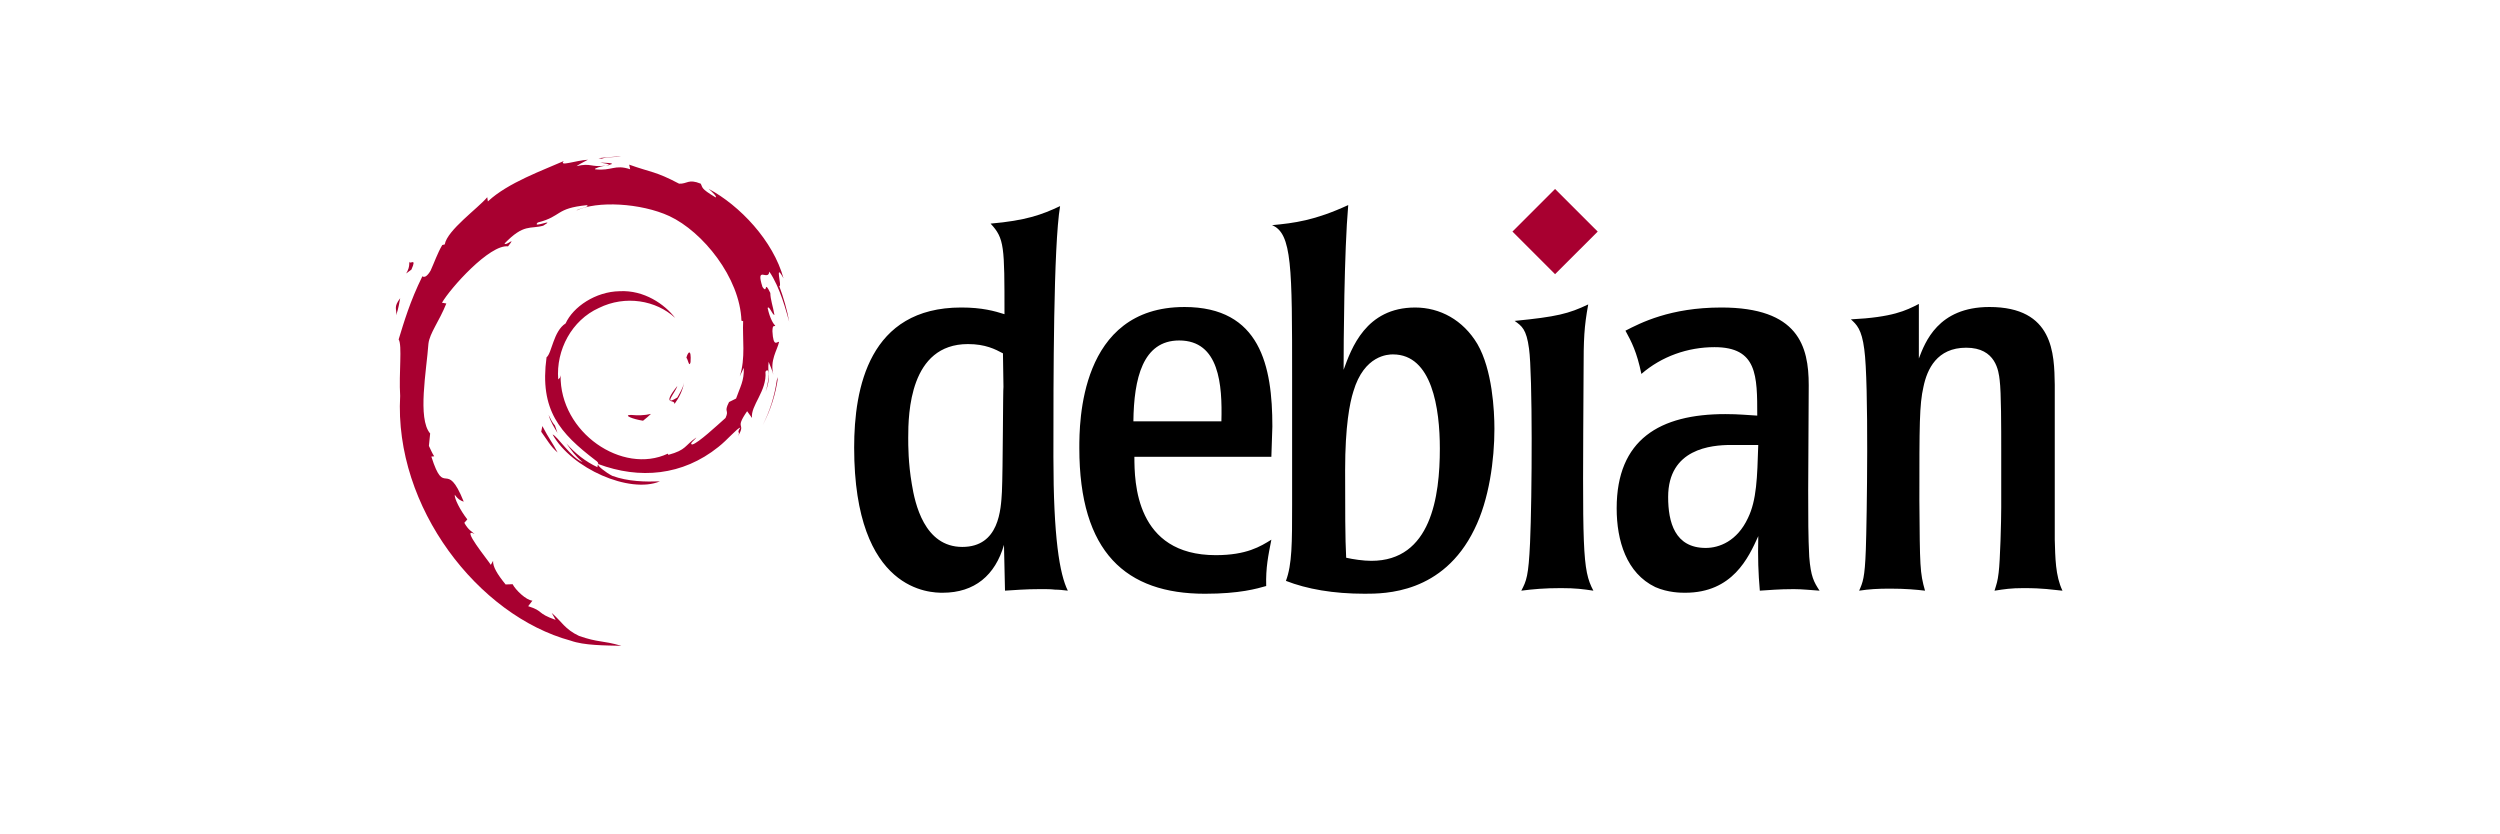
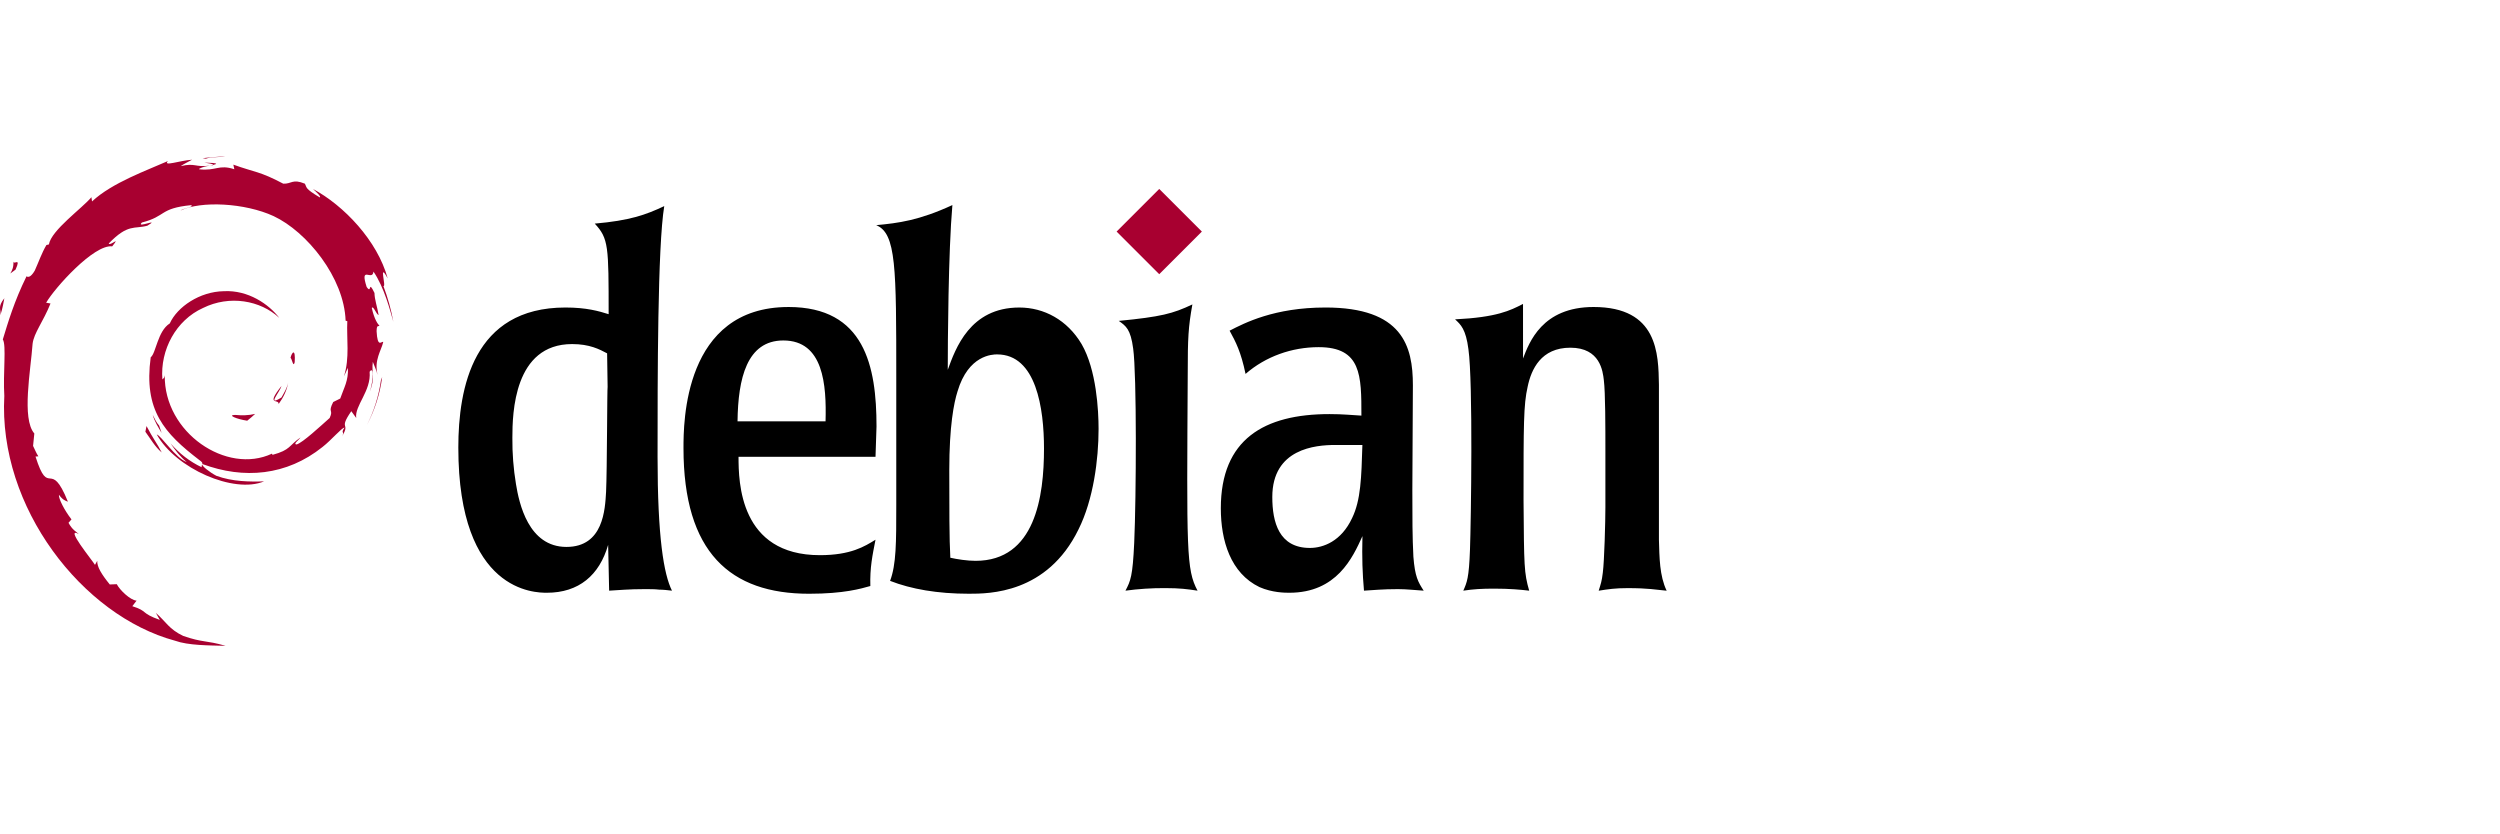
- <svg xmlns="http://www.w3.org/2000/svg" version="1.1" viewBox="0 0 240 80">
-   <path id="path824" d="m59.622 15c-0.729 0.061-1.454 0.097-2.169 0.188l0.316 0.044c0.526-0.192 1.294-0.105 1.854-0.232zm-3.18 0.333c-1.184 0.072-2.827 0.689-2.32 0.127-1.931 0.862-5.361 2.072-7.286 3.877l-0.06-0.405c-0.882 1.059-3.846 3.162-4.082 4.534l-0.236 0.055c-0.458 0.777-0.756 1.657-1.12 2.456-0.6 1.023-0.879 0.394-0.794 0.555-1.181 2.393-1.768 4.404-2.274 6.054 0.361 0.539 0.009 3.248 0.145 5.416-0.592 10.708 7.515 21.103 16.376 23.503 1.299 0.465 3.23 0.449 4.873 0.495-1.938-0.555-2.188-0.294-4.077-0.952-1.362-0.642-1.66-1.375-2.625-2.212l0.382 0.675c-1.892-0.67-1.1-0.829-2.64-1.316l0.408-0.532c-0.613-0.047-1.624-1.032-1.901-1.58l-0.672 0.026c-0.806-0.993-1.236-1.712-1.204-2.268l-0.216 0.387c-0.245-0.422-2.967-3.731-1.556-2.96-0.262-0.239-0.611-0.39-0.988-1.077l0.287-0.328c-0.678-0.874-1.25-1.994-1.206-2.367 0.362 0.489 0.614 0.581 0.863 0.665-1.715-4.255-1.812-0.234-3.11-4.332l0.274-0.022c-0.21-0.318-0.339-0.661-0.508-1l0.12-1.191c-1.234-1.426-0.345-6.069-0.166-8.615 0.122-1.035 1.03-2.137 1.719-3.866l-0.419-0.072c0.804-1.401 4.588-5.628 6.341-5.412 0.849-1.066-0.17-4e-3 -0.336-0.272 1.865-1.93 2.452-1.364 3.711-1.711 1.357-0.805-1.164 0.314-0.521-0.307 2.347-0.599 1.662-1.363 4.723-1.666 0.323 0.183-0.749 0.284-1.018 0.522 1.954-0.957 6.186-0.739 8.936 0.53 3.188 1.491 6.772 5.897 6.914 10.042l0.162 0.043c-0.081 1.648 0.252 3.554-0.327 5.305l0.391-0.83c0.047 1.259-0.367 1.871-0.742 2.953l-0.674 0.335c-0.551 1.071 0.055 0.68-0.34 1.531-0.861 0.765-2.609 2.392-3.169 2.541-0.409-0.009 0.277-0.483 0.366-0.668-1.151 0.79-0.924 1.186-2.685 1.667l-0.051-0.115c-4.342 2.043-10.373-2.005-10.294-7.528-0.046 0.35-0.132 0.263-0.228 0.404-0.224-2.841 1.312-5.695 3.904-6.862 2.535-1.254 5.506-0.74 7.32 0.954-0.997-1.306-2.981-2.692-5.332-2.563-2.304 0.038-4.461 1.501-5.181 3.092-1.18 0.743-1.317 2.865-1.831 3.253-0.693 5.087 1.302 7.284 4.676 9.869 0.53 0.358 0.149 0.413 0.22 0.685-1.121-0.524-2.147-1.317-2.991-2.287 0.448 0.655 0.932 1.292 1.556 1.793-1.058-0.357-2.47-2.56-2.881-2.65 1.822 3.262 7.39 5.72 10.307 4.5-1.35 0.05-3.064 0.028-4.58-0.532-0.638-0.328-1.504-1.006-1.349-1.133 3.98 1.486 8.091 1.125 11.534-1.635 0.877-0.683 1.833-1.843 2.11-1.859-0.416 0.626 0.072 0.301-0.248 0.854 0.871-1.408-0.38-0.573 0.902-2.431l0.472 0.651c-0.177-1.17 1.452-2.588 1.287-4.436 0.374-0.565 0.415 0.609 0.019 1.909 0.55-1.442 0.146-1.674 0.287-2.865 0.152 0.4 0.353 0.825 0.456 1.248-0.359-1.394 0.366-2.347 0.547-3.158-0.178-0.078-0.554 0.616-0.64-1.03 0.013-0.715 0.2-0.375 0.272-0.551-0.14-0.081-0.508-0.628-0.732-1.68 0.161-0.248 0.434 0.64 0.655 0.676-0.142-0.835-0.387-1.473-0.397-2.114-0.646-1.35-0.229 0.181-0.752-0.579-0.688-2.144 0.57-0.498 0.656-1.472 1.041 1.509 1.635 3.849 1.909 4.818-0.208-1.182-0.545-2.326-0.956-3.434 0.317 0.134-0.51-2.431 0.412-0.733-0.985-3.62-4.21-7.002-7.179-8.589 0.362 0.332 0.82 0.749 0.657 0.814-1.477-0.878-1.218-0.947-1.429-1.318-1.201-0.489-1.281 0.04-2.076 9.94e-4 -2.267-1.203-2.704-1.076-4.791-1.828l0.095 0.444c-1.502-0.5-1.75 0.19-3.373 2e-3 -0.098-0.077 0.519-0.28 1.028-0.353-1.45 0.191-1.383-0.286-2.804 0.053 0.35-0.245 0.721-0.409 1.094-0.618zm1.172 0.273c0.416 0.074 0.899 0.132 0.83 0.231 0.457-0.101 0.559-0.191-0.83-0.231zm0.83 0.231-0.29 0.061 0.271-0.025zm-19.162 9.226c0.121 1.123-0.844 1.56 0.214 0.818 0.568-1.279-0.221-0.354-0.214-0.818zm-0.863 3.567c-0.674 0.862-0.311 1.046-0.382 1.632 0.244-0.749 0.288-1.198 0.382-1.632zm27.755 5.207c-0.096 0.002-0.22 0.247-0.282 0.514 0.145 0.076 0.26 0.989 0.4 0.424 0.047-0.701-0.022-0.941-0.118-0.939zm8.516 2.363-0.114 0.288c-0.21 1.49-0.664 2.963-1.358 4.33 0.767-1.442 1.262-3.02 1.472-4.619zm-9.02 0.525c-0.105 0.516-0.384 0.962-0.648 1.433-1.456 0.917-0.138-0.544-9.94e-4 -1.1-1.565 1.972-0.215 1.182-0.273 1.733 0.465-0.641 0.803-1.341 0.922-2.066zm-3.175 3.008c-0.632 0.155-1.277 0.159-1.926 0.1-0.779 0.01 0.147 0.4 1.163 0.557 0.282-0.22 0.535-0.441 0.762-0.657zm-9.829 0.102c0.172 0.631 0.524 1.174 0.851 1.726l-0.24-0.707c-0.271-0.3-0.43-0.66-0.611-1.019zm-0.599 1.067-0.11 0.546c0.512 0.696 0.919 1.449 1.572 1.991-0.47-0.917-0.819-1.295-1.462-2.537z" fill="#a80030" />
-   <path id="path848" d="m129.43 19.686c-3.212 1.484-5.191 1.731-7.314 1.929 1.927 0.789 1.927 4.054 1.927 14.68v12.157c0 3.658-6.9e-4 5.731-0.594 7.312 2.026 0.791 4.546 1.235 7.562 1.235 1.927 0 7.512-1.1e-5 10.526-6.177 1.433-2.867 1.927-6.723 1.927-9.639 0-1.779-0.199-5.681-1.631-8.154-1.382-2.321-3.608-3.508-5.979-3.508-4.745 0-6.128 3.952-6.868 5.979 0-2.52 0.049-11.318 0.444-15.816zm-27.661 0.1c-1.778 0.842-3.312 1.386-6.672 1.681 1.334 1.433 1.333 2.173 1.333 8.695-0.938-0.295-2.123-0.642-4.15-0.642-8.846 0.001-10.281 7.712-10.281 13.447 0 13.936 7.415 13.936 8.502 13.936 3.064 0 5.041-1.681 5.881-4.596l0.098 4.396c0.94-0.05 1.879-0.148 3.41-0.148 0.544 0 0.989-1.28e-4 1.385 0.05 0.396 0 0.791 0.048 1.235 0.098-0.79-1.581-1.383-5.139-1.383-12.851 0-7.512-4.7e-4 -20.211 0.642-24.067zm82.442 9.391c-1.237 0.64-2.521 1.283-6.524 1.481 0.542 0.494 1.038 0.939 1.283 2.869 0.448 3.161 0.25 16.505 0.15 19.224-0.098 2.767-0.296 3.163-0.642 3.954 0.987-0.148 1.777-0.196 2.964-0.196 1.483 0 2.521 0.098 3.36 0.196-0.494-1.731-0.494-2.32-0.542-8.647 0-7.314-2e-3 -9.193 0.392-10.922 0.347-1.681 1.287-3.756 4.104-3.756 2.869 0 3.114 2.273 3.212 3.112 0.15 1.185 0.15 4.547 0.15 6.87v5.337c0 1.335-0.1 5.142-0.248 6.277-0.098 0.842-0.2 1.089-0.396 1.731 0.94-0.147 1.581-0.248 2.769-0.248 2.024 0 2.667 0.15 3.756 0.248-0.691-1.433-0.691-3.212-0.742-4.893v-14.88c-0.05-2.964-0.098-7.462-6.277-7.462-4.944 0-6.178 3.41-6.77 4.943zm-31.741 0.048c-1.877 0.89-3.014 1.185-7.066 1.581 0.692 0.494 1.136 0.789 1.383 2.669 0.346 2.471 0.296 14.234 0.098 18.634-0.148 3.21-0.346 3.656-0.84 4.596 1.135-0.147 2.225-0.246 3.804-0.246 1.433 0 2.127 0.098 3.116 0.246-1.089-2.026-1.039-3.853-0.942-20.907 0-3.31 0.052-4.4 0.446-6.572zm-38.774 0.248c-10.081 0-10.081 11.171-10.081 13.541 0 10.032 4.495 13.986 12.057 13.986 3.359 0 4.993-0.492 5.883-0.742-0.049-1.779 0.197-2.916 0.496-4.448-1.04 0.644-2.374 1.485-5.339 1.485-7.71 0-7.81-7.022-7.81-9.443h13.149l0.096-2.912c0-5.783-1.137-11.468-8.451-11.468zm51.536 0.048c-4.891 0-7.755 1.484-9.189 2.225 0.594 1.088 1.087 2.024 1.531 4.152 1.929-1.681 4.45-2.571 7.018-2.571 4.104 0 4.104 2.719 4.104 6.572-0.94-0.048-1.731-0.146-3.066-0.146-6.279 0.001-10.43 2.421-10.43 9.045 0 3.114 0.939 6.227 3.708 7.562 1.235 0.544 2.472 0.544 2.869 0.544 4.548 0 6.079-3.361 7.018-5.437-0.05 2.175-3.5e-4 3.506 0.148 5.237 0.89-0.05 1.779-0.148 3.262-0.148 0.839 0 1.631 0.098 2.471 0.148-0.544-0.839-0.839-1.335-0.99-3.262-0.098-1.877-0.1-3.755-0.1-6.375l0.052-10.083c0-3.758-0.992-7.464-8.406-7.464zm-52.03 3.164c3.856 0 4.15 4.25 4.052 7.76h-8.449c0.05-4.102 0.89-7.76 4.398-7.76zm-20.28 0.346c1.681 0 2.621 0.496 3.362 0.89l0.048 3.214c-0.048 0.05-0.049 8.006-0.148 10.083-0.098 1.679-0.248 5.287-3.806 5.287-3.657 0-4.547-4.202-4.843-6.029-0.346-2.026-0.346-3.708-0.346-4.448 0-2.373 0.148-8.997 5.733-8.997zm40.805 0.992c3.756 0 4.498 5.189 4.498 9.043 0 4.596-0.84 10.774-6.572 10.774-0.791 0-1.779-0.151-2.421-0.298-0.099-1.779-0.1-4.843-0.1-8.402 0-4.251 0.444-6.472 0.792-7.562 1.037-3.508 3.36-3.556 3.804-3.556zm32.444 8.695h2.621c-0.098 3.114-0.148 5.289-0.99 7.018-1.038 2.225-2.767 2.866-4.052 2.866-2.968 0-3.608-2.47-3.608-4.891 0-4.645 4.153-4.993 6.029-4.993z" />
-   <path id="path860" d="m153.38 22.231-4.094 4.091-4.091-4.091 4.091-4.091 4.094 4.091" fill="#A80030" />
+ <svg xmlns="http://www.w3.org/2000/svg" viewBox="0 0 240 80">
+   <path fill="#a80030" d="M21.621 15c-.728.061-1.454.097-2.17.188l.316.044c.526-.192 1.294-.105 1.854-.232zm-3.18.333c-1.184.072-2.827.689-2.32.127-1.931.862-5.36 2.073-7.286 3.878l-.06-.406c-.882 1.06-3.846 3.162-4.082 4.535l-.236.055c-.458.777-.756 1.657-1.12 2.456-.6 1.023-.88.394-.794.555C1.363 28.926.775 30.937.27 32.587c.36.54.008 3.248.144 5.415C-.179 48.71 7.928 59.105 16.79 61.505c1.3.466 3.23.45 4.874.495-1.938-.555-2.189-.294-4.077-.952-1.362-.642-1.66-1.374-2.626-2.212l.382.675c-1.892-.67-1.1-.829-2.64-1.316l.409-.533c-.614-.047-1.625-1.032-1.901-1.58l-.672.027c-.806-.993-1.236-1.712-1.204-2.268l-.216.387c-.246-.422-2.967-3.73-1.556-2.96-.262-.24-.61-.39-.988-1.078l.287-.327c-.678-.874-1.25-1.994-1.206-2.367.362.489.614.58.863.665-1.715-4.256-1.812-.235-3.11-4.332l.274-.022c-.21-.319-.34-.662-.508-1l.12-1.191c-1.234-1.426-.345-6.07-.166-8.615.123-1.035 1.03-2.138 1.72-3.866l-.42-.073c.804-1.4 4.588-5.628 6.341-5.411.85-1.067-.17-.004-.336-.272 1.866-1.93 2.452-1.364 3.71-1.711 1.357-.806-1.164.314-.52-.308 2.347-.599 1.662-1.362 4.723-1.666.323.183-.75.284-1.018.522 1.954-.957 6.186-.739 8.936.53 3.188 1.492 6.772 5.898 6.914 10.042l.162.043c-.082 1.648.252 3.555-.327 5.305l.39-.83c.048 1.26-.367 1.871-.741 2.953l-.674.335c-.551 1.071.054.68-.34 1.531-.861.765-2.61 2.392-3.17 2.541-.408-.008.278-.482.367-.667-1.151.79-.924 1.186-2.685 1.667l-.051-.115c-4.342 2.043-10.373-2.005-10.294-7.528-.046.35-.132.263-.228.404-.224-2.841 1.312-5.695 3.904-6.862 2.534-1.254 5.506-.74 7.32.954-.996-1.306-2.98-2.692-5.332-2.564-2.304.038-4.461 1.502-5.18 3.092-1.18.743-1.318 2.865-1.832 3.254-.693 5.087 1.302 7.283 4.676 9.869.53.357.149.413.22.685-1.121-.524-2.147-1.317-2.991-2.287.448.655.931 1.292 1.556 1.792-1.057-.357-2.47-2.56-2.88-2.65 1.821 3.262 7.39 5.72 10.306 4.5-1.35.05-3.064.028-4.58-.532-.638-.328-1.503-1.007-1.348-1.133 3.98 1.486 8.09 1.124 11.534-1.635.876-.683 1.833-1.844 2.11-1.86-.416.627.072.302-.248.855.871-1.408-.38-.573.902-2.431l.472.652c-.177-1.17 1.452-2.589 1.287-4.437.373-.565.415.61.019 1.909.55-1.442.146-1.674.287-2.865.152.4.353.826.456 1.248-.359-1.394.366-2.347.547-3.157-.179-.079-.554.615-.64-1.03.012-.716.2-.375.271-.551-.14-.081-.508-.629-.732-1.68.161-.248.434.64.655.676-.142-.836-.387-1.473-.397-2.114-.646-1.35-.23.18-.752-.58-.688-2.144.57-.498.655-1.472 1.042 1.51 1.635 3.85 1.909 4.818a19.717 19.717 0 0 0-.956-3.433c.317.134-.51-2.431.412-.733-.984-3.62-4.21-7.002-7.179-8.589.363.332.82.749.657.815-1.477-.879-1.218-.948-1.43-1.319-1.2-.49-1.28.04-2.075.001-2.267-1.203-2.704-1.075-4.79-1.828l.094.444c-1.501-.5-1.75.19-3.372.002-.099-.077.518-.28 1.028-.353-1.45.19-1.384-.287-2.804.053.35-.246.721-.41 1.095-.618zm1.172.273c.416.074.899.131.83.23.456-.1.558-.19-.83-.23zm.83.23l-.29.062.27-.026zM1.28 25.064c.122 1.122-.844 1.56.214.818.568-1.279-.221-.353-.214-.818zM.417 28.63c-.674.862-.31 1.045-.382 1.631.245-.748.289-1.197.382-1.631zm27.755 5.207c-.096.002-.22.247-.282.514.145.076.26.99.4.424.048-.701-.022-.94-.118-.938zm8.516 2.362l-.114.288a13.847 13.847 0 0 1-1.358 4.331 13.65 13.65 0 0 0 1.472-4.619zm-9.02.526c-.105.516-.384.962-.648 1.433-1.456.917-.138-.544-.001-1.1-1.565 1.971-.216 1.181-.273 1.732.465-.64.803-1.34.922-2.065zm-3.175 3.008c-.632.155-1.277.158-1.926.1-.779.01.147.4 1.164.556.282-.22.535-.44.762-.656zm-9.829.102c.172.63.525 1.174.851 1.726l-.24-.707c-.27-.3-.43-.66-.61-1.02zm-.598 1.066l-.11.546c.512.696.919 1.45 1.572 1.991-.47-.917-.819-1.295-1.462-2.537z" />
+   <path d="M91.43 19.686c-3.212 1.484-5.191 1.73-7.315 1.929 1.927.79 1.927 4.054 1.927 14.68v12.157c0 3.658 0 5.731-.594 7.312 2.027.791 4.546 1.235 7.562 1.235 1.928 0 7.513 0 10.526-6.176 1.434-2.867 1.927-6.723 1.927-9.64 0-1.778-.198-5.68-1.63-8.153-1.383-2.32-3.608-3.508-5.98-3.508-4.745 0-6.127 3.952-6.868 5.979 0-2.52.05-11.318.444-15.816zm-27.662.1c-1.778.842-3.311 1.386-6.672 1.681 1.334 1.434 1.333 2.173 1.333 8.695-.938-.295-2.123-.641-4.15-.641-8.846 0-10.28 7.712-10.28 13.447 0 13.936 7.414 13.936 8.5 13.936 3.065 0 5.042-1.68 5.882-4.596l.097 4.396c.94-.05 1.879-.148 3.41-.148.545 0 .99 0 1.386.05.396 0 .79.048 1.235.098-.79-1.581-1.383-5.139-1.383-12.851 0-7.512 0-20.211.642-24.067zm82.442 9.391c-1.237.64-2.52 1.283-6.524 1.481.541.494 1.038.94 1.283 2.869.448 3.161.25 16.505.15 19.224-.098 2.766-.296 3.162-.642 3.953.987-.148 1.778-.195 2.965-.195 1.482 0 2.52.097 3.36.195-.494-1.73-.494-2.32-.542-8.647 0-7.313-.002-9.193.392-10.922.346-1.68 1.287-3.756 4.104-3.756 2.869 0 3.114 2.273 3.212 3.112.15 1.185.15 4.548.15 6.87V48.7c0 1.335-.1 5.142-.248 6.276-.098.842-.2 1.09-.396 1.732.94-.148 1.582-.248 2.769-.248 2.024 0 2.667.15 3.756.248-.691-1.434-.692-3.213-.742-4.894v-14.88c-.05-2.964-.098-7.462-6.276-7.462-4.944 0-6.179 3.41-6.77 4.944zm-31.74.048c-1.878.89-3.015 1.185-7.067 1.581.692.494 1.136.79 1.383 2.669.346 2.47.296 14.234.098 18.634-.148 3.21-.346 3.655-.84 4.595a27.43 27.43 0 0 1 3.804-.246c1.434 0 2.127.098 3.117.246-1.09-2.026-1.039-3.853-.942-20.907 0-3.31.052-4.4.446-6.572zm-38.775.248c-10.08 0-10.08 11.17-10.08 13.54C65.614 53.047 70.11 57 77.67 57c3.359 0 4.994-.492 5.883-.742-.049-1.779.197-2.916.496-4.447-1.04.644-2.374 1.485-5.34 1.485-7.71 0-7.81-7.022-7.81-9.443h13.15l.096-2.913c0-5.783-1.137-11.468-8.452-11.468zm51.536.048c-4.891 0-7.755 1.483-9.189 2.225.594 1.087 1.088 2.023 1.531 4.151 1.93-1.68 4.45-2.57 7.019-2.57 4.104 0 4.103 2.719 4.103 6.572-.94-.048-1.73-.146-3.066-.146-6.279.001-10.43 2.42-10.43 9.045 0 3.115.94 6.227 3.708 7.562 1.235.544 2.472.544 2.869.544 4.548 0 6.078-3.361 7.018-5.437-.05 2.175 0 3.506.148 5.237.89-.05 1.778-.148 3.262-.148.84 0 1.631.098 2.47.148-.543-.84-.838-1.335-.989-3.262-.098-1.877-.1-3.755-.1-6.375l.052-10.083c0-3.757-.991-7.464-8.405-7.464zm-52.03 3.164c3.856 0 4.15 4.25 4.052 7.76h-8.45c.05-4.102.89-7.76 4.398-7.76zm-20.28.346c1.681 0 2.621.496 3.362.89l.048 3.214c-.048.05-.048 8.006-.148 10.083-.098 1.679-.247 5.287-3.806 5.287-3.657 0-4.546-4.202-4.843-6.029a25.84 25.84 0 0 1-.346-4.447c0-2.374.149-8.998 5.733-8.998zm40.805.992c3.757 0 4.498 5.189 4.498 9.043 0 4.596-.84 10.774-6.573 10.774-.791 0-1.778-.151-2.42-.298-.1-1.78-.1-4.844-.1-8.402 0-4.251.444-6.472.791-7.562 1.037-3.508 3.36-3.556 3.804-3.556zm32.444 8.695h2.62c-.097 3.114-.147 5.289-.989 7.018-1.038 2.225-2.766 2.866-4.052 2.866-2.968 0-3.608-2.47-3.608-4.89 0-4.646 4.153-4.994 6.029-4.994z" />
+   <path fill="#a80030" d="M115.38 22.231l-4.094 4.091-4.092-4.091 4.092-4.091 4.093 4.091" />
</svg>
